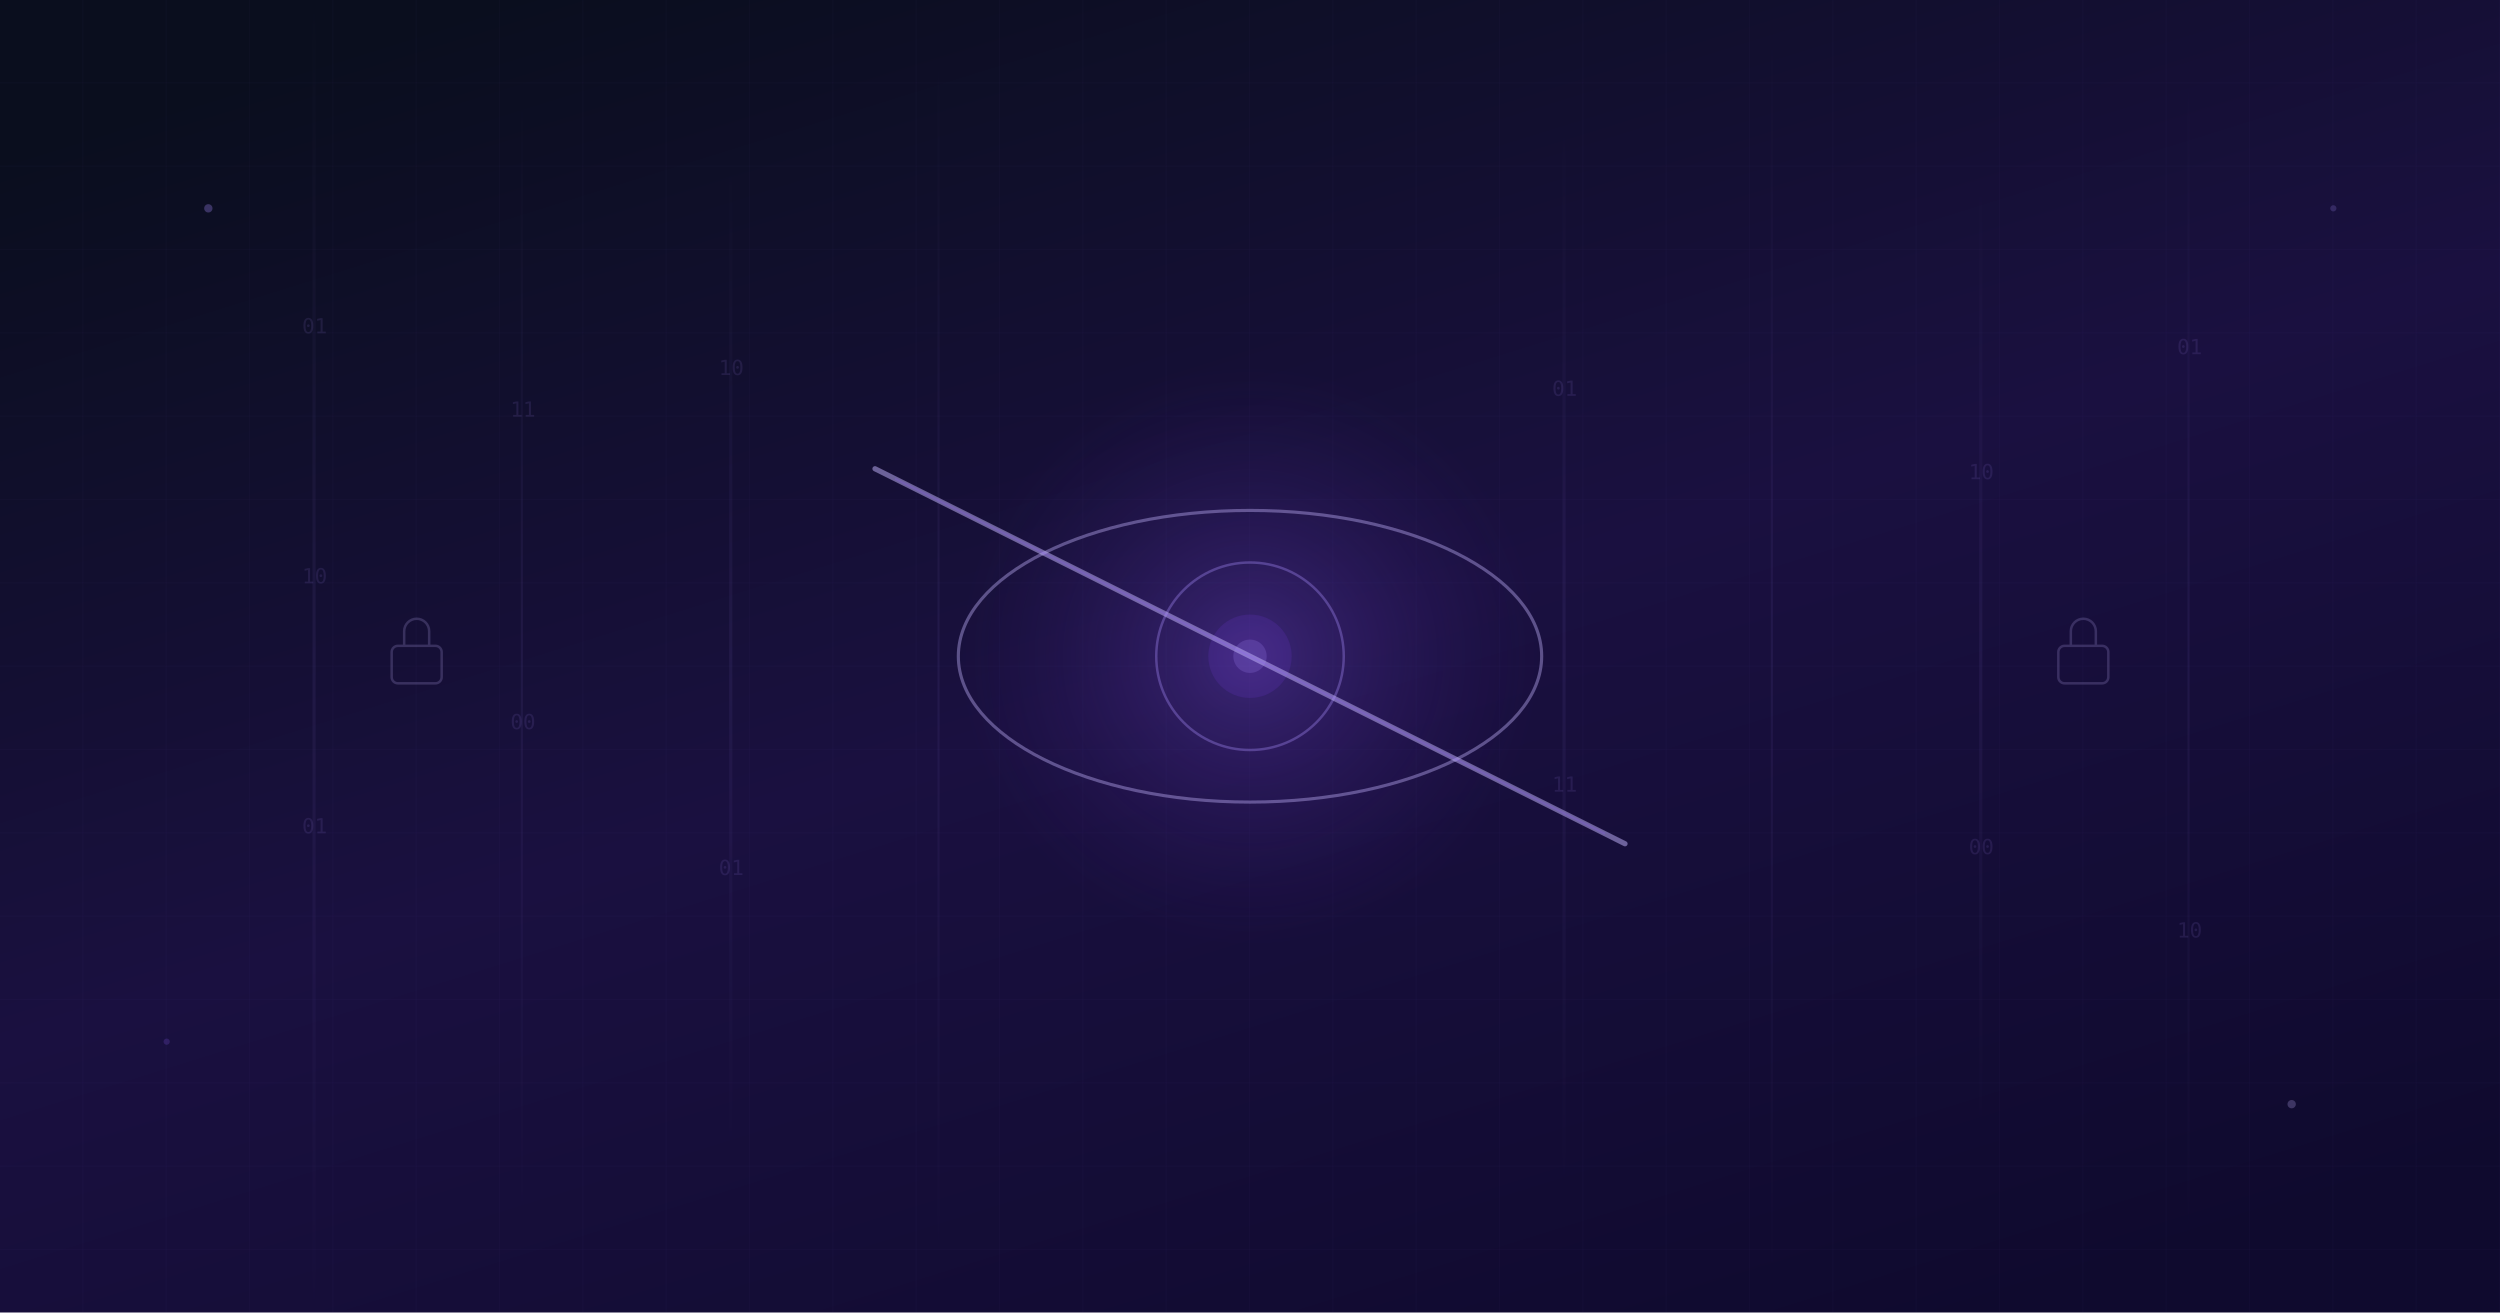
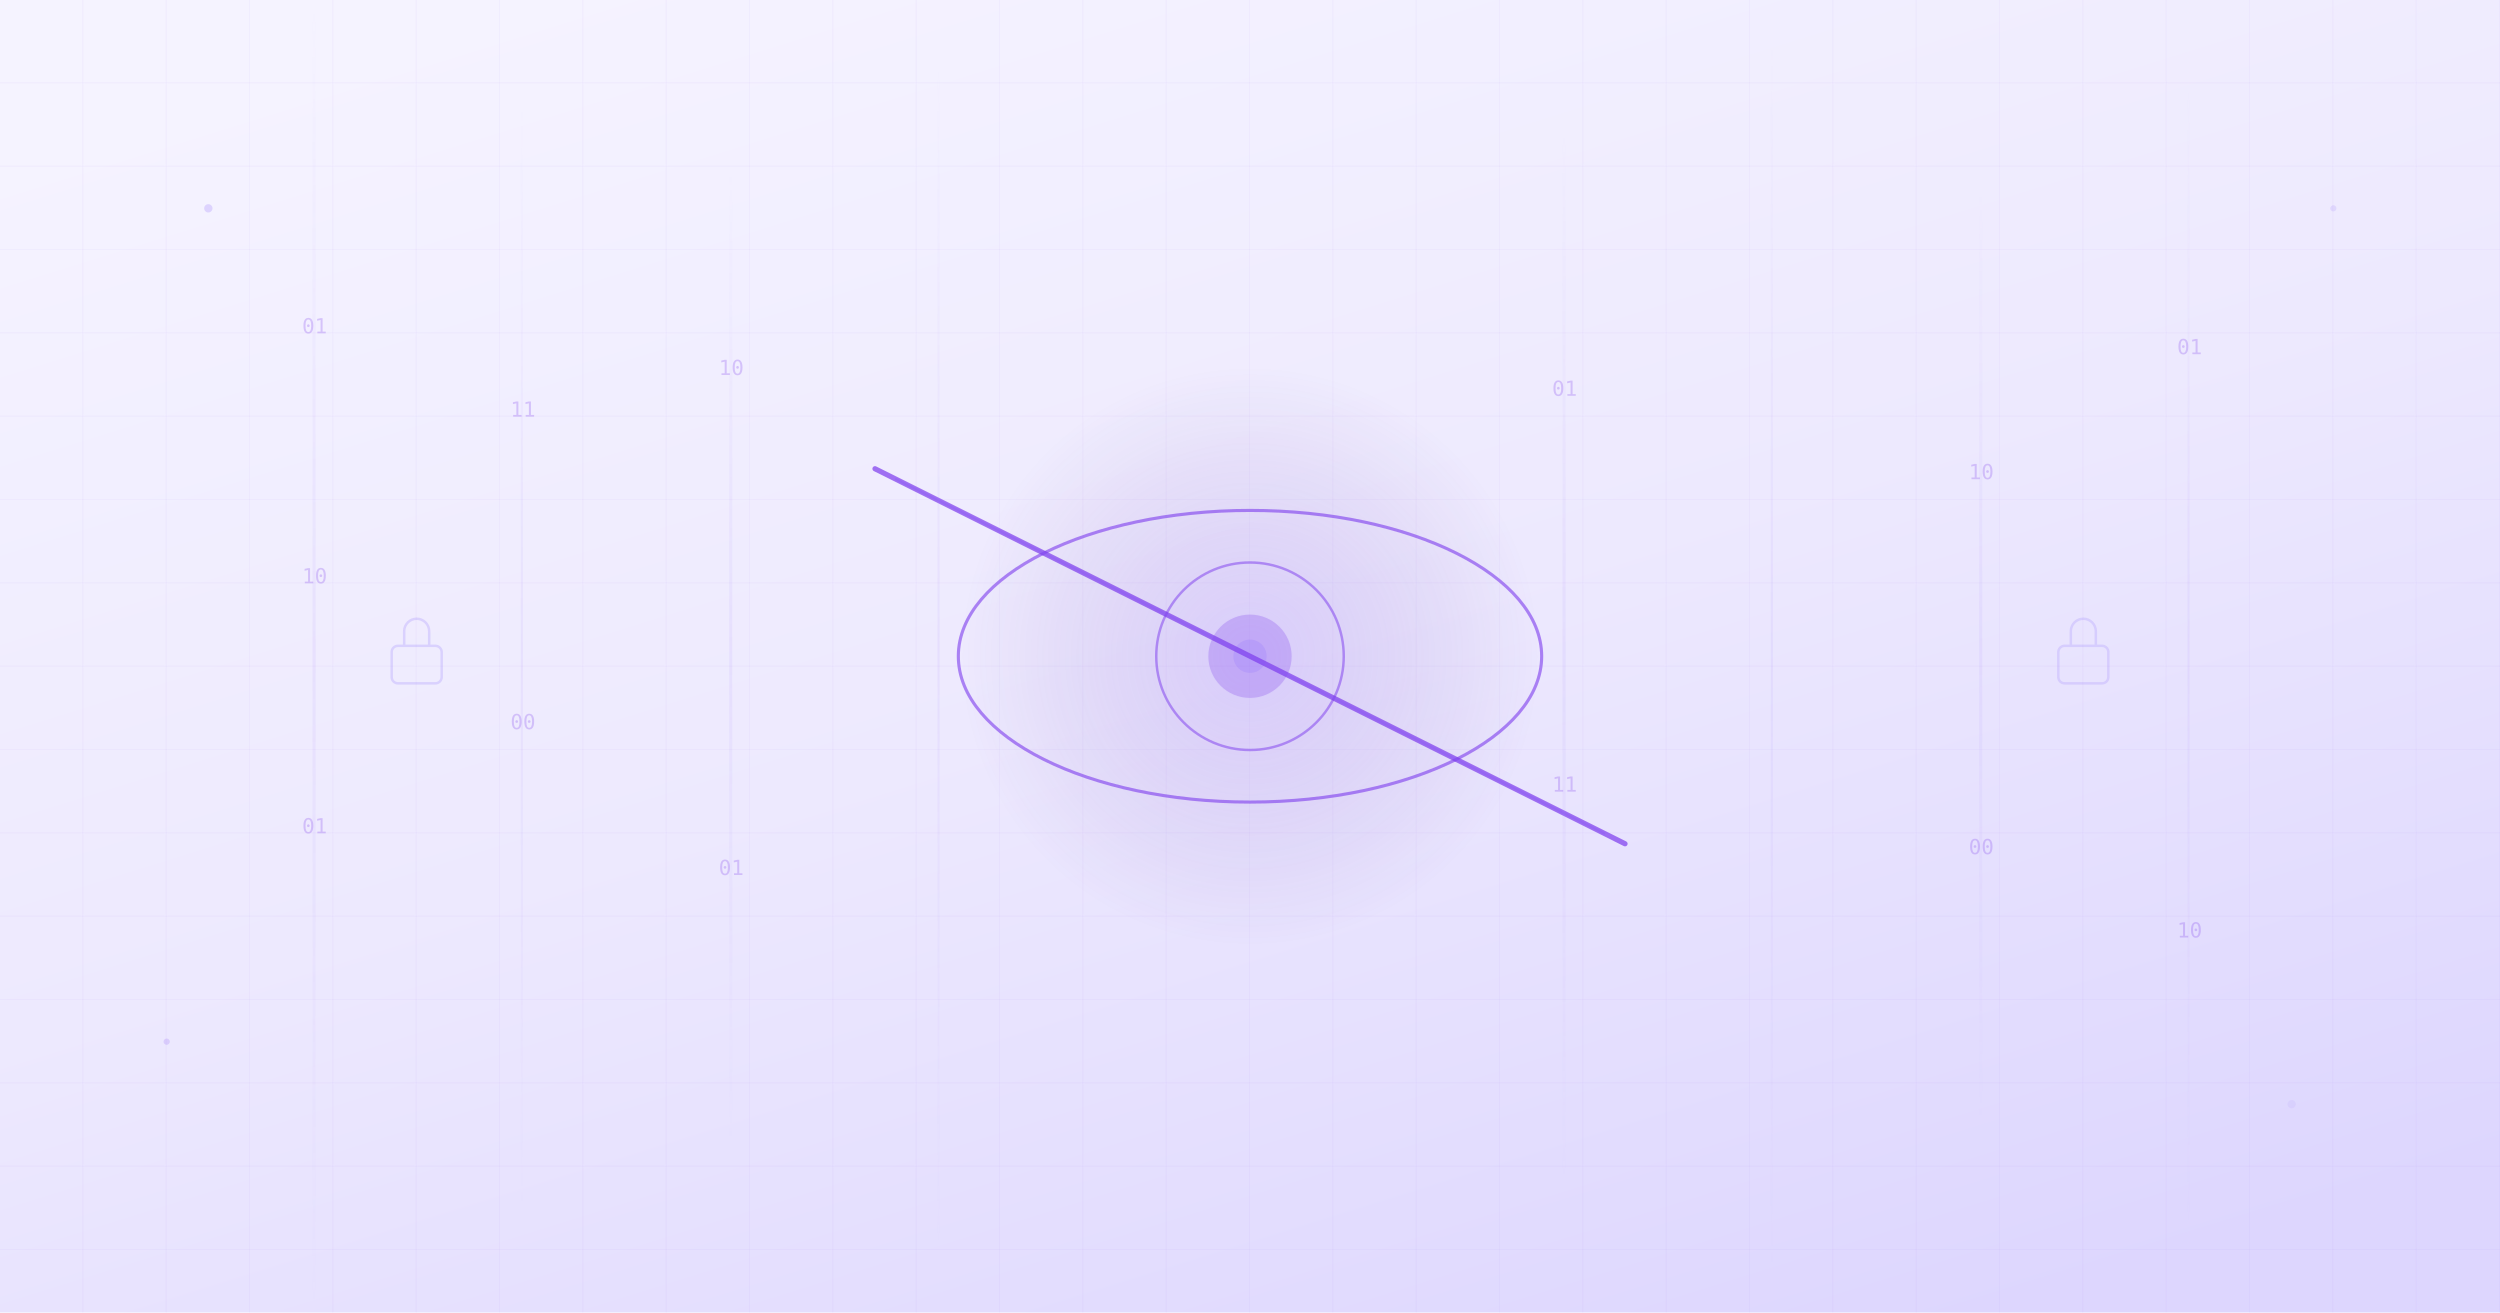
<svg xmlns="http://www.w3.org/2000/svg" viewBox="0 0 1200 630">
  <defs>
    <linearGradient id="bg-blind" x1="0.2" y1="0" x2="0.8" y2="1">
-       <stop offset="0%" stop-color="#0a0e1e" />
-       <stop offset="50%" stop-color="#1a1040" />
-       <stop offset="100%" stop-color="#0f0a2e" />
+       <stop offset="0%" stop-color="#f5f3ff" />
+       <stop offset="50%" stop-color="#ede9fe" />
+       <stop offset="100%" stop-color="#ddd6fe" />
    </linearGradient>
    <radialGradient id="glow-blind" cx="50%" cy="50%" r="35%">
-       <stop offset="0%" stop-color="#8b5cf6" stop-opacity="0.3" />
+       <stop offset="0%" stop-color="#8b5cf6" stop-opacity="0.2" />
      <stop offset="100%" stop-color="#4c1d95" stop-opacity="0" />
    </radialGradient>
    <linearGradient id="data-stream" x1="0" y1="0" x2="0" y2="1">
      <stop offset="0%" stop-color="#a78bfa" stop-opacity="0" />
      <stop offset="50%" stop-color="#a78bfa" stop-opacity="0.3" />
      <stop offset="100%" stop-color="#a78bfa" stop-opacity="0" />
    </linearGradient>
    <pattern id="grid-blind" width="40" height="40" patternUnits="userSpaceOnUse">
-       <line x1="40" y1="0" x2="40" y2="40" stroke="#8b5cf6" stroke-width="0.2" opacity="0.1" />
-       <line x1="0" y1="40" x2="40" y2="40" stroke="#8b5cf6" stroke-width="0.2" opacity="0.1" />
+       <line x1="40" y1="0" x2="40" y2="40" stroke="#8b5cf6" stroke-width="0.2" opacity="0.2" />
+       <line x1="0" y1="40" x2="40" y2="40" stroke="#8b5cf6" stroke-width="0.2" opacity="0.2" />
    </pattern>
  </defs>
  <rect width="1200" height="630" fill="url(#bg-blind)" />
  <circle cx="600" cy="315" r="200" fill="url(#glow-blind)" />
  <g transform="translate(600,315)">
-     <ellipse rx="140" ry="70" fill="none" stroke="#c4b5fd" stroke-width="1.5" opacity="0.4" />
-     <circle r="45" fill="none" stroke="#a78bfa" stroke-width="1.2" opacity="0.35" />
-     <circle r="20" fill="#7c3aed" opacity="0.15" />
-     <circle r="8" fill="#a78bfa" opacity="0.2" />
-     <line x1="-180" y1="-90" x2="180" y2="90" stroke="#c4b5fd" stroke-width="2.5" opacity="0.5" stroke-linecap="round" />
-     <line x1="-170" y1="-85" x2="170" y2="85" stroke="#8b5cf6" stroke-width="1" opacity="0.25" stroke-linecap="round" />
+     <ellipse rx="140" ry="70" fill="none" stroke="#7c3aed" stroke-width="1.5" opacity="0.6" />
+     <circle r="45" fill="none" stroke="#7c3aed" stroke-width="1.2" opacity="0.5" />
+     <circle r="20" fill="#7c3aed" opacity="0.25" />
+     <circle r="8" fill="#a78bfa" opacity="0.4" />
+     <line x1="-180" y1="-90" x2="180" y2="90" stroke="#7c3aed" stroke-width="2.5" opacity="0.7" stroke-linecap="round" />
+     <line x1="-170" y1="-85" x2="170" y2="85" stroke="#8b5cf6" stroke-width="1" opacity="0.4" stroke-linecap="round" />
  </g>
-   <g opacity="0.25">
+   <g opacity="0.4">
    <rect x="150" y="0" width="1.5" height="630" fill="url(#data-stream)" />
    <rect x="250" y="50" width="1" height="530" fill="url(#data-stream)" />
    <rect x="350" y="80" width="1.5" height="470" fill="url(#data-stream)" />
    <rect x="450" y="30" width="1" height="570" fill="url(#data-stream)" />
    <rect x="750" y="60" width="1.5" height="510" fill="url(#data-stream)" />
    <rect x="850" y="20" width="1" height="590" fill="url(#data-stream)" />
    <rect x="950" y="90" width="1.5" height="450" fill="url(#data-stream)" />
    <rect x="1050" y="40" width="1" height="550" fill="url(#data-stream)" />
  </g>
-   <g font-family="monospace" font-size="10" fill="#a78bfa" opacity="0.12">
+   <g font-family="monospace" font-size="10" fill="#7c3aed" opacity="0.25">
    <text x="145" y="160">01</text>
    <text x="145" y="280">10</text>
    <text x="145" y="400">01</text>
    <text x="245" y="200">11</text>
    <text x="245" y="350">00</text>
    <text x="345" y="180">10</text>
    <text x="345" y="420">01</text>
    <text x="745" y="190">01</text>
    <text x="745" y="380">11</text>
    <text x="945" y="230">10</text>
    <text x="945" y="410">00</text>
    <text x="1045" y="170">01</text>
    <text x="1045" y="450">10</text>
  </g>
-   <g transform="translate(200,315)" opacity="0.2">
+   <g transform="translate(200,315)" opacity="0.5">
    <rect x="-12" y="-5" width="24" height="18" rx="3" fill="none" stroke="#c4b5fd" stroke-width="1.2" />
    <path d="M-6 -5 L-6 -12 A6 6 0 0 1 6 -12 L6 -5" fill="none" stroke="#c4b5fd" stroke-width="1.2" />
  </g>
-   <g transform="translate(1000,315)" opacity="0.2">
+   <g transform="translate(1000,315)" opacity="0.5">
    <rect x="-12" y="-5" width="24" height="18" rx="3" fill="none" stroke="#c4b5fd" stroke-width="1.2" />
    <path d="M-6 -5 L-6 -12 A6 6 0 0 1 6 -12 L6 -5" fill="none" stroke="#c4b5fd" stroke-width="1.2" />
  </g>
  <circle cx="100" cy="100" r="2" fill="#a78bfa" opacity="0.3" />
  <circle cx="1100" cy="530" r="2" fill="#c4b5fd" opacity="0.25" />
  <circle cx="80" cy="500" r="1.5" fill="#8b5cf6" opacity="0.2" />
  <circle cx="1120" cy="100" r="1.5" fill="#a78bfa" opacity="0.2" />
  <rect width="1200" height="630" fill="url(#grid-blind)" />
</svg>
